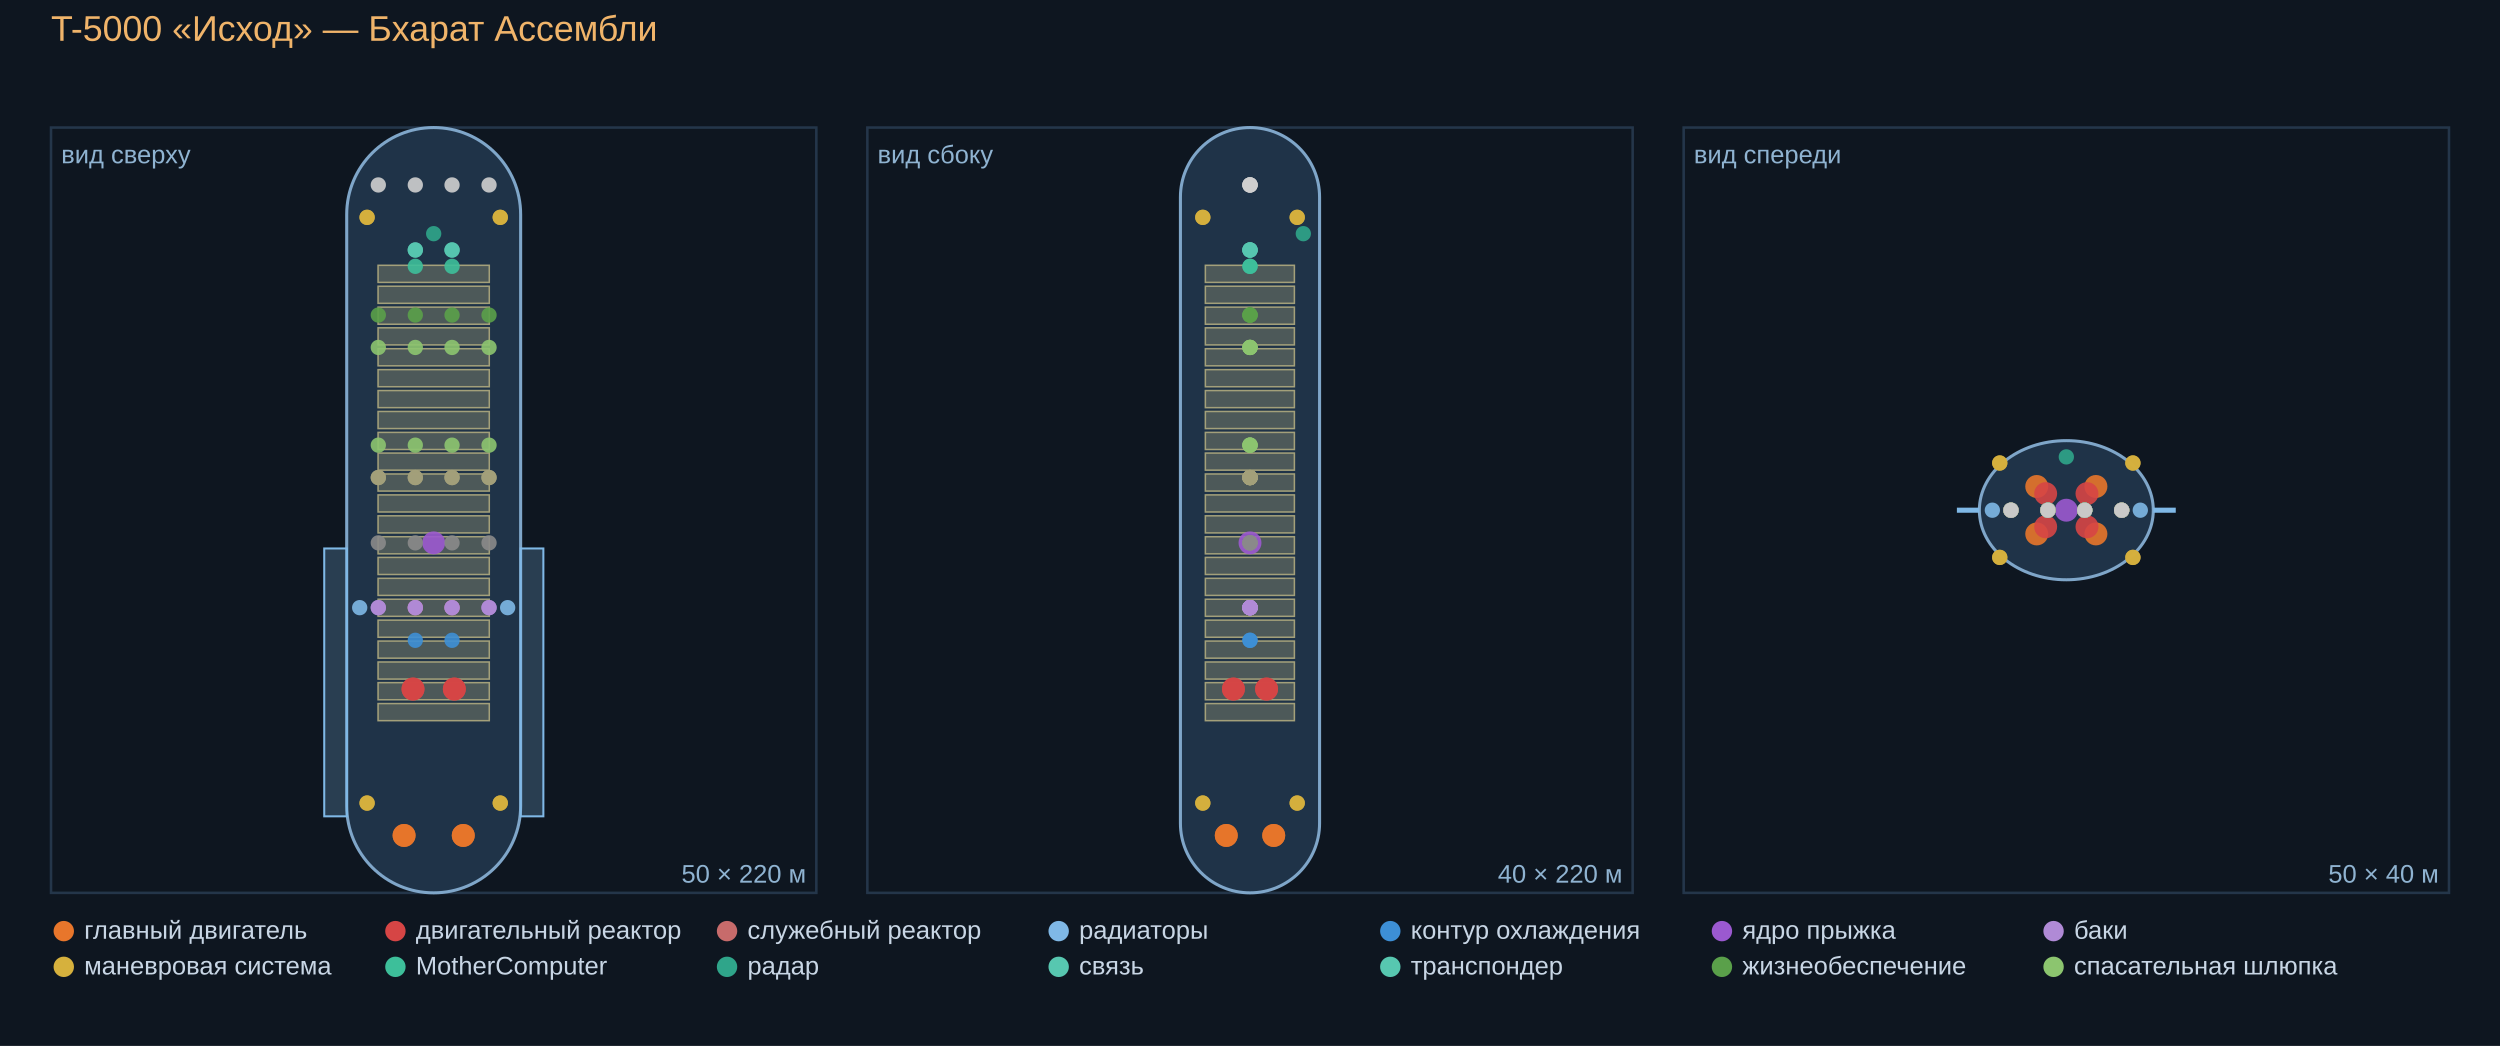
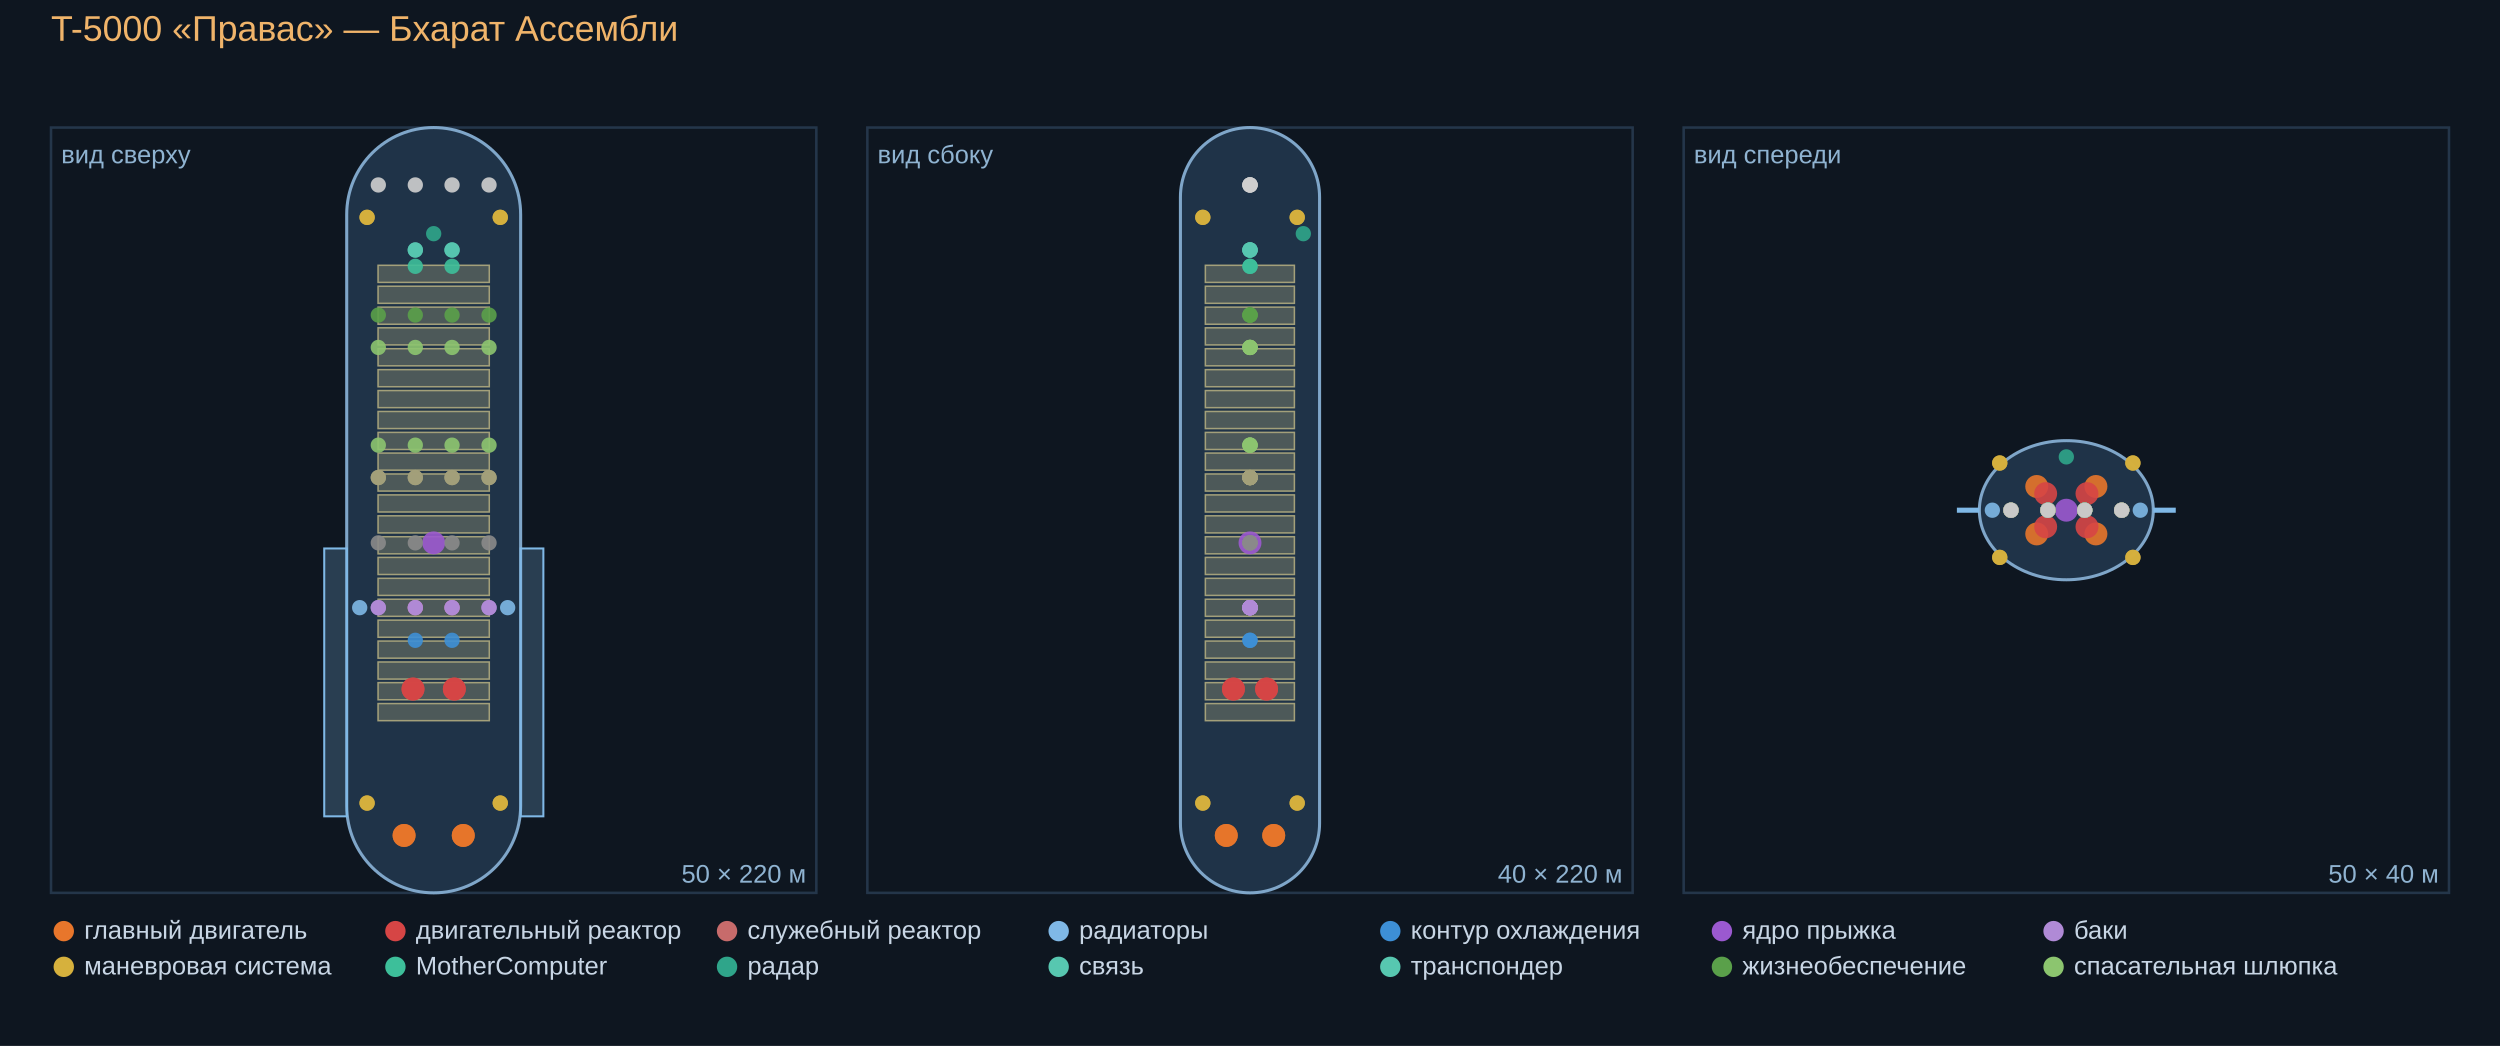
<svg xmlns="http://www.w3.org/2000/svg" viewBox="0 0 980 410" font-family="Segoe UI, Arial, sans-serif" font-size="10">
  <rect width="100%" height="100%" fill="#0e1620" />
-   <text x="20" y="16" fill="#f0b46a" font-size="14">T-5000 «Исход» — Бхарат Ассембли</text>
+   <text x="20" y="16" fill="#f0b46a" font-size="14">T-5000 «Правас» — Бхарат Ассембли</text>
  <rect x="20.0" y="50" width="300.0" height="300.0" fill="none" stroke="#24364a" />
  <text x="24.0" y="64" fill="#8fb3d1">вид сверху</text>
  <g fill="#1f3348" stroke="#7fa6c9" stroke-width="1.2">
    <rect x="135.909" y="50.0" width="68.182" height="300.0" rx="34.091" />
  </g>
  <rect x="127.1" y="215.0" width="8.9" height="105.0" fill="#7fb8e6" fill-opacity="0.25" stroke="#7fb8e6" stroke-width="0.8" />
  <rect x="204.1" y="215.0" width="8.9" height="105.0" fill="#7fb8e6" fill-opacity="0.25" stroke="#7fb8e6" stroke-width="0.8" />
  <rect x="148.2" y="104.0" width="43.6" height="6.7" fill="#a3a07a" fill-opacity="0.35" stroke="#a3a07a" stroke-width="0.6" />
  <rect x="148.2" y="112.2" width="43.6" height="6.7" fill="#a3a07a" fill-opacity="0.35" stroke="#a3a07a" stroke-width="0.6" />
  <rect x="148.2" y="120.4" width="43.6" height="6.7" fill="#a3a07a" fill-opacity="0.35" stroke="#a3a07a" stroke-width="0.6" />
  <rect x="148.2" y="128.5" width="43.6" height="6.7" fill="#a3a07a" fill-opacity="0.35" stroke="#a3a07a" stroke-width="0.6" />
  <rect x="148.2" y="136.7" width="43.6" height="6.7" fill="#a3a07a" fill-opacity="0.35" stroke="#a3a07a" stroke-width="0.6" />
  <rect x="148.2" y="144.9" width="43.6" height="6.7" fill="#a3a07a" fill-opacity="0.35" stroke="#a3a07a" stroke-width="0.6" />
  <rect x="148.2" y="153.1" width="43.6" height="6.7" fill="#a3a07a" fill-opacity="0.35" stroke="#a3a07a" stroke-width="0.6" />
  <rect x="148.2" y="161.3" width="43.6" height="6.7" fill="#a3a07a" fill-opacity="0.35" stroke="#a3a07a" stroke-width="0.6" />
  <rect x="148.2" y="169.5" width="43.6" height="6.7" fill="#a3a07a" fill-opacity="0.35" stroke="#a3a07a" stroke-width="0.6" />
  <rect x="148.2" y="177.6" width="43.6" height="6.7" fill="#a3a07a" fill-opacity="0.35" stroke="#a3a07a" stroke-width="0.6" />
  <rect x="148.2" y="185.8" width="43.6" height="6.7" fill="#a3a07a" fill-opacity="0.35" stroke="#a3a07a" stroke-width="0.6" />
  <rect x="148.2" y="194.0" width="43.6" height="6.7" fill="#a3a07a" fill-opacity="0.35" stroke="#a3a07a" stroke-width="0.6" />
  <rect x="148.2" y="202.2" width="43.6" height="6.7" fill="#a3a07a" fill-opacity="0.35" stroke="#a3a07a" stroke-width="0.6" />
  <rect x="148.2" y="210.4" width="43.6" height="6.7" fill="#a3a07a" fill-opacity="0.35" stroke="#a3a07a" stroke-width="0.6" />
  <rect x="148.2" y="218.5" width="43.6" height="6.7" fill="#a3a07a" fill-opacity="0.35" stroke="#a3a07a" stroke-width="0.6" />
  <rect x="148.2" y="226.7" width="43.6" height="6.7" fill="#a3a07a" fill-opacity="0.35" stroke="#a3a07a" stroke-width="0.6" />
  <rect x="148.2" y="234.9" width="43.6" height="6.7" fill="#a3a07a" fill-opacity="0.35" stroke="#a3a07a" stroke-width="0.6" />
  <rect x="148.2" y="243.1" width="43.6" height="6.7" fill="#a3a07a" fill-opacity="0.35" stroke="#a3a07a" stroke-width="0.6" />
  <rect x="148.2" y="251.3" width="43.6" height="6.7" fill="#a3a07a" fill-opacity="0.35" stroke="#a3a07a" stroke-width="0.6" />
  <rect x="148.2" y="259.5" width="43.6" height="6.7" fill="#a3a07a" fill-opacity="0.35" stroke="#a3a07a" stroke-width="0.6" />
  <rect x="148.2" y="267.6" width="43.6" height="6.7" fill="#a3a07a" fill-opacity="0.35" stroke="#a3a07a" stroke-width="0.6" />
  <rect x="148.2" y="275.8" width="43.6" height="6.7" fill="#a3a07a" fill-opacity="0.35" stroke="#a3a07a" stroke-width="0.6" />
  <text x="316.0" y="346.0" fill="#8fb3d1" text-anchor="end">50 × 220 м</text>
  <circle cx="158.4" cy="327.5" r="4.5" fill="#e8762b" fill-opacity="0.9" />
  <circle cx="181.6" cy="327.5" r="4.5" fill="#e8762b" fill-opacity="0.9" />
  <circle cx="158.4" cy="327.5" r="4.5" fill="#e8762b" fill-opacity="0.9" />
  <circle cx="181.6" cy="327.5" r="4.5" fill="#e8762b" fill-opacity="0.9" />
  <circle cx="161.9" cy="270.1" r="4.5" fill="#d64545" fill-opacity="0.9" />
  <circle cx="178.1" cy="270.1" r="4.5" fill="#d64545" fill-opacity="0.9" />
  <circle cx="161.9" cy="270.1" r="4.5" fill="#d64545" fill-opacity="0.9" />
  <circle cx="178.1" cy="270.1" r="4.5" fill="#d64545" fill-opacity="0.9" />
  <circle cx="162.8" cy="238.2" r="3" fill="#c76b6b" fill-opacity="0.9" />
  <circle cx="177.2" cy="238.2" r="3" fill="#c76b6b" fill-opacity="0.9" />
  <circle cx="141.0" cy="238.2" r="3" fill="#7fb8e6" fill-opacity="0.9" />
  <circle cx="199.0" cy="238.2" r="3" fill="#7fb8e6" fill-opacity="0.9" />
  <circle cx="162.8" cy="251.0" r="3" fill="#3d8fd6" fill-opacity="0.9" />
  <circle cx="177.2" cy="251.0" r="3" fill="#3d8fd6" fill-opacity="0.9" />
  <circle cx="170.0" cy="212.8" r="4.5" fill="#9b59d0" fill-opacity="0.9" />
  <circle cx="148.3" cy="238.2" r="3" fill="#b08ad6" fill-opacity="0.9" />
  <circle cx="162.8" cy="238.2" r="3" fill="#b08ad6" fill-opacity="0.9" />
  <circle cx="177.2" cy="238.2" r="3" fill="#b08ad6" fill-opacity="0.9" />
  <circle cx="191.7" cy="238.2" r="3" fill="#b08ad6" fill-opacity="0.9" />
  <circle cx="148.3" cy="238.2" r="3" fill="#b08ad6" fill-opacity="0.9" />
  <circle cx="162.8" cy="238.2" r="3" fill="#b08ad6" fill-opacity="0.9" />
  <circle cx="177.2" cy="238.2" r="3" fill="#b08ad6" fill-opacity="0.9" />
  <circle cx="191.7" cy="238.2" r="3" fill="#b08ad6" fill-opacity="0.9" />
  <circle cx="143.9" cy="85.2" r="3" fill="#d6b13d" fill-opacity="0.9" />
  <circle cx="196.1" cy="85.2" r="3" fill="#d6b13d" fill-opacity="0.9" />
  <circle cx="143.9" cy="85.2" r="3" fill="#d6b13d" fill-opacity="0.9" />
  <circle cx="196.1" cy="85.2" r="3" fill="#d6b13d" fill-opacity="0.9" />
  <circle cx="143.9" cy="314.8" r="3" fill="#d6b13d" fill-opacity="0.9" />
  <circle cx="196.1" cy="314.8" r="3" fill="#d6b13d" fill-opacity="0.9" />
  <circle cx="143.9" cy="314.8" r="3" fill="#d6b13d" fill-opacity="0.9" />
  <circle cx="196.1" cy="314.8" r="3" fill="#d6b13d" fill-opacity="0.9" />
  <circle cx="162.8" cy="104.4" r="3" fill="#3dbf9a" fill-opacity="0.9" />
  <circle cx="177.2" cy="104.4" r="3" fill="#3dbf9a" fill-opacity="0.9" />
  <circle cx="170.0" cy="91.6" r="3" fill="#2fa58a" fill-opacity="0.9" />
  <circle cx="162.8" cy="98.0" r="3" fill="#57c7b0" fill-opacity="0.9" />
  <circle cx="177.2" cy="98.0" r="3" fill="#57c7b0" fill-opacity="0.9" />
  <circle cx="162.8" cy="98.0" r="3" fill="#57c7b0" fill-opacity="0.9" />
  <circle cx="177.2" cy="98.0" r="3" fill="#57c7b0" fill-opacity="0.9" />
  <circle cx="148.3" cy="123.5" r="3" fill="#5aa04a" fill-opacity="0.9" />
  <circle cx="162.8" cy="123.5" r="3" fill="#5aa04a" fill-opacity="0.9" />
  <circle cx="177.2" cy="123.5" r="3" fill="#5aa04a" fill-opacity="0.9" />
  <circle cx="191.7" cy="123.5" r="3" fill="#5aa04a" fill-opacity="0.9" />
  <circle cx="148.3" cy="174.5" r="3" fill="#8cc56f" fill-opacity="0.9" />
  <circle cx="162.8" cy="174.5" r="3" fill="#8cc56f" fill-opacity="0.9" />
  <circle cx="177.2" cy="174.5" r="3" fill="#8cc56f" fill-opacity="0.9" />
  <circle cx="191.7" cy="174.5" r="3" fill="#8cc56f" fill-opacity="0.9" />
  <circle cx="148.3" cy="136.2" r="3" fill="#8cc56f" fill-opacity="0.9" />
  <circle cx="162.8" cy="136.2" r="3" fill="#8cc56f" fill-opacity="0.9" />
  <circle cx="177.2" cy="136.2" r="3" fill="#8cc56f" fill-opacity="0.9" />
  <circle cx="191.7" cy="136.2" r="3" fill="#8cc56f" fill-opacity="0.9" />
  <circle cx="148.3" cy="187.2" r="3" fill="#a3a07a" fill-opacity="0.9" />
  <circle cx="162.8" cy="187.2" r="3" fill="#a3a07a" fill-opacity="0.9" />
  <circle cx="177.2" cy="187.2" r="3" fill="#a3a07a" fill-opacity="0.9" />
  <circle cx="191.7" cy="187.2" r="3" fill="#a3a07a" fill-opacity="0.9" />
  <circle cx="148.3" cy="187.2" r="3" fill="#a3a07a" fill-opacity="0.9" />
  <circle cx="162.8" cy="187.2" r="3" fill="#a3a07a" fill-opacity="0.9" />
  <circle cx="177.2" cy="187.2" r="3" fill="#a3a07a" fill-opacity="0.9" />
  <circle cx="191.7" cy="187.2" r="3" fill="#a3a07a" fill-opacity="0.9" />
  <circle cx="148.3" cy="212.8" r="3" fill="#8a8a8a" fill-opacity="0.9" />
  <circle cx="162.8" cy="212.8" r="3" fill="#8a8a8a" fill-opacity="0.9" />
  <circle cx="177.2" cy="212.8" r="3" fill="#8a8a8a" fill-opacity="0.9" />
  <circle cx="191.7" cy="212.8" r="3" fill="#8a8a8a" fill-opacity="0.9" />
  <circle cx="148.3" cy="72.5" r="3" fill="#d0d0d0" fill-opacity="0.9" />
  <circle cx="162.8" cy="72.5" r="3" fill="#d0d0d0" fill-opacity="0.9" />
  <circle cx="177.2" cy="72.5" r="3" fill="#d0d0d0" fill-opacity="0.9" />
  <circle cx="191.7" cy="72.5" r="3" fill="#d0d0d0" fill-opacity="0.9" />
  <rect x="340.0" y="50" width="300.0" height="300.0" fill="none" stroke="#24364a" />
  <text x="344.0" y="64" fill="#8fb3d1">вид сбоку</text>
  <g fill="#1f3348" stroke="#7fa6c9" stroke-width="1.2">
    <rect x="462.727" y="50.0" width="54.545" height="300.0" rx="27.273" />
  </g>
  <rect x="472.5" y="104.0" width="34.9" height="6.7" fill="#a3a07a" fill-opacity="0.35" stroke="#a3a07a" stroke-width="0.6" />
  <rect x="472.5" y="112.2" width="34.9" height="6.7" fill="#a3a07a" fill-opacity="0.35" stroke="#a3a07a" stroke-width="0.6" />
  <rect x="472.5" y="120.4" width="34.9" height="6.7" fill="#a3a07a" fill-opacity="0.35" stroke="#a3a07a" stroke-width="0.6" />
  <rect x="472.5" y="128.5" width="34.9" height="6.7" fill="#a3a07a" fill-opacity="0.35" stroke="#a3a07a" stroke-width="0.6" />
  <rect x="472.5" y="136.7" width="34.9" height="6.7" fill="#a3a07a" fill-opacity="0.35" stroke="#a3a07a" stroke-width="0.6" />
  <rect x="472.5" y="144.9" width="34.9" height="6.7" fill="#a3a07a" fill-opacity="0.35" stroke="#a3a07a" stroke-width="0.6" />
  <rect x="472.5" y="153.1" width="34.9" height="6.7" fill="#a3a07a" fill-opacity="0.35" stroke="#a3a07a" stroke-width="0.6" />
  <rect x="472.5" y="161.3" width="34.9" height="6.7" fill="#a3a07a" fill-opacity="0.35" stroke="#a3a07a" stroke-width="0.6" />
  <rect x="472.5" y="169.5" width="34.9" height="6.7" fill="#a3a07a" fill-opacity="0.35" stroke="#a3a07a" stroke-width="0.6" />
  <rect x="472.5" y="177.6" width="34.9" height="6.7" fill="#a3a07a" fill-opacity="0.35" stroke="#a3a07a" stroke-width="0.6" />
  <rect x="472.5" y="185.8" width="34.9" height="6.7" fill="#a3a07a" fill-opacity="0.35" stroke="#a3a07a" stroke-width="0.6" />
  <rect x="472.5" y="194.0" width="34.9" height="6.7" fill="#a3a07a" fill-opacity="0.35" stroke="#a3a07a" stroke-width="0.6" />
  <rect x="472.5" y="202.2" width="34.9" height="6.7" fill="#a3a07a" fill-opacity="0.35" stroke="#a3a07a" stroke-width="0.6" />
  <rect x="472.5" y="210.4" width="34.9" height="6.7" fill="#a3a07a" fill-opacity="0.35" stroke="#a3a07a" stroke-width="0.6" />
  <rect x="472.5" y="218.5" width="34.9" height="6.7" fill="#a3a07a" fill-opacity="0.35" stroke="#a3a07a" stroke-width="0.6" />
  <rect x="472.5" y="226.7" width="34.9" height="6.7" fill="#a3a07a" fill-opacity="0.35" stroke="#a3a07a" stroke-width="0.6" />
  <rect x="472.5" y="234.9" width="34.9" height="6.7" fill="#a3a07a" fill-opacity="0.35" stroke="#a3a07a" stroke-width="0.6" />
  <rect x="472.5" y="243.1" width="34.9" height="6.7" fill="#a3a07a" fill-opacity="0.35" stroke="#a3a07a" stroke-width="0.6" />
  <rect x="472.5" y="251.3" width="34.9" height="6.7" fill="#a3a07a" fill-opacity="0.35" stroke="#a3a07a" stroke-width="0.6" />
  <rect x="472.5" y="259.5" width="34.9" height="6.7" fill="#a3a07a" fill-opacity="0.35" stroke="#a3a07a" stroke-width="0.6" />
  <rect x="472.5" y="267.6" width="34.9" height="6.7" fill="#a3a07a" fill-opacity="0.35" stroke="#a3a07a" stroke-width="0.6" />
  <rect x="472.5" y="275.8" width="34.9" height="6.7" fill="#a3a07a" fill-opacity="0.35" stroke="#a3a07a" stroke-width="0.6" />
  <text x="636.0" y="346.0" fill="#8fb3d1" text-anchor="end">40 × 220 м</text>
  <circle cx="499.3" cy="327.5" r="4.5" fill="#e8762b" fill-opacity="0.9" />
  <circle cx="499.3" cy="327.5" r="4.5" fill="#e8762b" fill-opacity="0.9" />
  <circle cx="480.7" cy="327.5" r="4.5" fill="#e8762b" fill-opacity="0.9" />
  <circle cx="480.7" cy="327.5" r="4.5" fill="#e8762b" fill-opacity="0.9" />
  <circle cx="496.5" cy="270.1" r="4.5" fill="#d64545" fill-opacity="0.9" />
  <circle cx="496.5" cy="270.1" r="4.5" fill="#d64545" fill-opacity="0.9" />
  <circle cx="483.5" cy="270.1" r="4.5" fill="#d64545" fill-opacity="0.9" />
  <circle cx="483.5" cy="270.1" r="4.5" fill="#d64545" fill-opacity="0.9" />
  <circle cx="490.0" cy="238.2" r="3" fill="#c76b6b" fill-opacity="0.9" />
  <circle cx="490.0" cy="238.2" r="3" fill="#c76b6b" fill-opacity="0.9" />
  <circle cx="490.0" cy="238.2" r="3" fill="#7fb8e6" fill-opacity="0.9" />
  <circle cx="490.0" cy="238.2" r="3" fill="#7fb8e6" fill-opacity="0.9" />
  <circle cx="490.0" cy="251.0" r="3" fill="#3d8fd6" fill-opacity="0.9" />
  <circle cx="490.0" cy="251.0" r="3" fill="#3d8fd6" fill-opacity="0.9" />
  <circle cx="490.0" cy="212.8" r="4.5" fill="#9b59d0" fill-opacity="0.9" />
  <circle cx="490.0" cy="238.2" r="3" fill="#b08ad6" fill-opacity="0.9" />
  <circle cx="490.0" cy="238.2" r="3" fill="#b08ad6" fill-opacity="0.9" />
  <circle cx="490.0" cy="238.2" r="3" fill="#b08ad6" fill-opacity="0.9" />
  <circle cx="490.0" cy="238.2" r="3" fill="#b08ad6" fill-opacity="0.9" />
  <circle cx="490.0" cy="238.2" r="3" fill="#b08ad6" fill-opacity="0.9" />
  <circle cx="490.0" cy="238.2" r="3" fill="#b08ad6" fill-opacity="0.9" />
  <circle cx="490.0" cy="238.2" r="3" fill="#b08ad6" fill-opacity="0.9" />
  <circle cx="490.0" cy="238.2" r="3" fill="#b08ad6" fill-opacity="0.9" />
  <circle cx="508.5" cy="85.2" r="3" fill="#d6b13d" fill-opacity="0.9" />
  <circle cx="508.5" cy="85.2" r="3" fill="#d6b13d" fill-opacity="0.9" />
  <circle cx="471.5" cy="85.2" r="3" fill="#d6b13d" fill-opacity="0.9" />
  <circle cx="471.5" cy="85.2" r="3" fill="#d6b13d" fill-opacity="0.9" />
  <circle cx="508.5" cy="314.8" r="3" fill="#d6b13d" fill-opacity="0.9" />
  <circle cx="508.5" cy="314.8" r="3" fill="#d6b13d" fill-opacity="0.9" />
  <circle cx="471.5" cy="314.8" r="3" fill="#d6b13d" fill-opacity="0.9" />
  <circle cx="471.5" cy="314.8" r="3" fill="#d6b13d" fill-opacity="0.9" />
  <circle cx="490.0" cy="104.4" r="3" fill="#3dbf9a" fill-opacity="0.9" />
  <circle cx="490.0" cy="104.4" r="3" fill="#3dbf9a" fill-opacity="0.9" />
  <circle cx="510.9" cy="91.6" r="3" fill="#2fa58a" fill-opacity="0.9" />
  <circle cx="490.0" cy="98.0" r="3" fill="#57c7b0" fill-opacity="0.9" />
  <circle cx="490.0" cy="98.0" r="3" fill="#57c7b0" fill-opacity="0.9" />
  <circle cx="490.0" cy="98.0" r="3" fill="#57c7b0" fill-opacity="0.9" />
  <circle cx="490.0" cy="98.0" r="3" fill="#57c7b0" fill-opacity="0.9" />
  <circle cx="490.0" cy="123.5" r="3" fill="#5aa04a" fill-opacity="0.9" />
  <circle cx="490.0" cy="123.5" r="3" fill="#5aa04a" fill-opacity="0.9" />
  <circle cx="490.0" cy="123.5" r="3" fill="#5aa04a" fill-opacity="0.9" />
  <circle cx="490.0" cy="123.5" r="3" fill="#5aa04a" fill-opacity="0.9" />
  <circle cx="490.0" cy="174.5" r="3" fill="#8cc56f" fill-opacity="0.9" />
  <circle cx="490.0" cy="174.5" r="3" fill="#8cc56f" fill-opacity="0.9" />
  <circle cx="490.0" cy="174.5" r="3" fill="#8cc56f" fill-opacity="0.9" />
  <circle cx="490.0" cy="174.5" r="3" fill="#8cc56f" fill-opacity="0.9" />
  <circle cx="490.0" cy="136.2" r="3" fill="#8cc56f" fill-opacity="0.9" />
  <circle cx="490.0" cy="136.2" r="3" fill="#8cc56f" fill-opacity="0.9" />
  <circle cx="490.0" cy="136.2" r="3" fill="#8cc56f" fill-opacity="0.9" />
  <circle cx="490.0" cy="136.2" r="3" fill="#8cc56f" fill-opacity="0.9" />
  <circle cx="490.0" cy="187.2" r="3" fill="#a3a07a" fill-opacity="0.9" />
  <circle cx="490.0" cy="187.2" r="3" fill="#a3a07a" fill-opacity="0.9" />
  <circle cx="490.0" cy="187.2" r="3" fill="#a3a07a" fill-opacity="0.9" />
  <circle cx="490.0" cy="187.2" r="3" fill="#a3a07a" fill-opacity="0.9" />
  <circle cx="490.0" cy="187.2" r="3" fill="#a3a07a" fill-opacity="0.9" />
  <circle cx="490.0" cy="187.2" r="3" fill="#a3a07a" fill-opacity="0.9" />
  <circle cx="490.0" cy="187.2" r="3" fill="#a3a07a" fill-opacity="0.9" />
  <circle cx="490.0" cy="187.2" r="3" fill="#a3a07a" fill-opacity="0.9" />
  <circle cx="490.0" cy="212.8" r="3" fill="#8a8a8a" fill-opacity="0.9" />
  <circle cx="490.0" cy="212.8" r="3" fill="#8a8a8a" fill-opacity="0.9" />
  <circle cx="490.0" cy="212.8" r="3" fill="#8a8a8a" fill-opacity="0.9" />
  <circle cx="490.0" cy="212.8" r="3" fill="#8a8a8a" fill-opacity="0.9" />
  <circle cx="490.0" cy="72.5" r="3" fill="#d0d0d0" fill-opacity="0.9" />
  <circle cx="490.0" cy="72.5" r="3" fill="#d0d0d0" fill-opacity="0.9" />
  <circle cx="490.0" cy="72.5" r="3" fill="#d0d0d0" fill-opacity="0.9" />
  <circle cx="490.0" cy="72.5" r="3" fill="#d0d0d0" fill-opacity="0.9" />
  <rect x="660.0" y="50" width="300.0" height="300.0" fill="none" stroke="#24364a" />
  <text x="664.0" y="64" fill="#8fb3d1">вид спереди</text>
  <g fill="#1f3348" stroke="#7fa6c9" stroke-width="1.2">
    <ellipse cx="810.0" cy="200.0" rx="34.091" ry="27.273" />
  </g>
  <line x1="767.1" y1="200.0" x2="775.9" y2="200.0" stroke="#7fb8e6" stroke-width="2" />
  <line x1="844.1" y1="200.0" x2="852.9" y2="200.0" stroke="#7fb8e6" stroke-width="2" />
  <text x="956.0" y="346.0" fill="#8fb3d1" text-anchor="end">50 × 40 м</text>
  <circle cx="798.4" cy="190.7" r="4.5" fill="#e8762b" fill-opacity="0.9" />
  <circle cx="821.6" cy="190.7" r="4.5" fill="#e8762b" fill-opacity="0.9" />
  <circle cx="798.4" cy="209.3" r="4.5" fill="#e8762b" fill-opacity="0.9" />
  <circle cx="821.6" cy="209.3" r="4.5" fill="#e8762b" fill-opacity="0.9" />
  <circle cx="801.9" cy="193.5" r="4.5" fill="#d64545" fill-opacity="0.9" />
  <circle cx="818.1" cy="193.5" r="4.5" fill="#d64545" fill-opacity="0.9" />
  <circle cx="801.9" cy="206.5" r="4.5" fill="#d64545" fill-opacity="0.9" />
  <circle cx="818.1" cy="206.5" r="4.5" fill="#d64545" fill-opacity="0.9" />
  <circle cx="802.8" cy="200.0" r="3" fill="#c76b6b" fill-opacity="0.9" />
  <circle cx="817.2" cy="200.0" r="3" fill="#c76b6b" fill-opacity="0.9" />
  <circle cx="781.0" cy="200.0" r="3" fill="#7fb8e6" fill-opacity="0.9" />
  <circle cx="839.0" cy="200.0" r="3" fill="#7fb8e6" fill-opacity="0.9" />
  <circle cx="802.8" cy="200.0" r="3" fill="#3d8fd6" fill-opacity="0.9" />
  <circle cx="817.2" cy="200.0" r="3" fill="#3d8fd6" fill-opacity="0.9" />
  <circle cx="810.0" cy="200.0" r="4.5" fill="#9b59d0" fill-opacity="0.9" />
  <circle cx="788.3" cy="200.0" r="3" fill="#b08ad6" fill-opacity="0.9" />
  <circle cx="802.8" cy="200.0" r="3" fill="#b08ad6" fill-opacity="0.9" />
  <circle cx="817.2" cy="200.0" r="3" fill="#b08ad6" fill-opacity="0.9" />
  <circle cx="831.7" cy="200.0" r="3" fill="#b08ad6" fill-opacity="0.9" />
  <circle cx="788.3" cy="200.0" r="3" fill="#b08ad6" fill-opacity="0.9" />
  <circle cx="802.8" cy="200.0" r="3" fill="#b08ad6" fill-opacity="0.9" />
  <circle cx="817.2" cy="200.0" r="3" fill="#b08ad6" fill-opacity="0.9" />
  <circle cx="831.7" cy="200.0" r="3" fill="#b08ad6" fill-opacity="0.9" />
  <circle cx="783.9" cy="181.5" r="3" fill="#d6b13d" fill-opacity="0.9" />
  <circle cx="836.1" cy="181.5" r="3" fill="#d6b13d" fill-opacity="0.9" />
  <circle cx="783.9" cy="218.5" r="3" fill="#d6b13d" fill-opacity="0.9" />
  <circle cx="836.1" cy="218.5" r="3" fill="#d6b13d" fill-opacity="0.9" />
  <circle cx="783.9" cy="181.5" r="3" fill="#d6b13d" fill-opacity="0.9" />
  <circle cx="836.1" cy="181.5" r="3" fill="#d6b13d" fill-opacity="0.9" />
  <circle cx="783.9" cy="218.5" r="3" fill="#d6b13d" fill-opacity="0.9" />
  <circle cx="836.1" cy="218.5" r="3" fill="#d6b13d" fill-opacity="0.9" />
  <circle cx="802.8" cy="200.0" r="3" fill="#3dbf9a" fill-opacity="0.9" />
  <circle cx="817.2" cy="200.0" r="3" fill="#3dbf9a" fill-opacity="0.9" />
  <circle cx="810.0" cy="179.1" r="3" fill="#2fa58a" fill-opacity="0.9" />
  <circle cx="802.8" cy="200.0" r="3" fill="#57c7b0" fill-opacity="0.9" />
  <circle cx="817.2" cy="200.0" r="3" fill="#57c7b0" fill-opacity="0.9" />
  <circle cx="802.8" cy="200.0" r="3" fill="#57c7b0" fill-opacity="0.9" />
  <circle cx="817.2" cy="200.0" r="3" fill="#57c7b0" fill-opacity="0.9" />
  <circle cx="788.3" cy="200.0" r="3" fill="#5aa04a" fill-opacity="0.9" />
  <circle cx="802.8" cy="200.0" r="3" fill="#5aa04a" fill-opacity="0.9" />
  <circle cx="817.2" cy="200.0" r="3" fill="#5aa04a" fill-opacity="0.9" />
  <circle cx="831.7" cy="200.0" r="3" fill="#5aa04a" fill-opacity="0.9" />
  <circle cx="788.3" cy="200.0" r="3" fill="#8cc56f" fill-opacity="0.9" />
  <circle cx="802.8" cy="200.0" r="3" fill="#8cc56f" fill-opacity="0.9" />
  <circle cx="817.2" cy="200.0" r="3" fill="#8cc56f" fill-opacity="0.9" />
  <circle cx="831.7" cy="200.0" r="3" fill="#8cc56f" fill-opacity="0.9" />
  <circle cx="788.3" cy="200.0" r="3" fill="#8cc56f" fill-opacity="0.9" />
  <circle cx="802.8" cy="200.0" r="3" fill="#8cc56f" fill-opacity="0.9" />
  <circle cx="817.2" cy="200.0" r="3" fill="#8cc56f" fill-opacity="0.9" />
  <circle cx="831.7" cy="200.0" r="3" fill="#8cc56f" fill-opacity="0.9" />
  <circle cx="788.3" cy="200.0" r="3" fill="#a3a07a" fill-opacity="0.9" />
  <circle cx="802.8" cy="200.0" r="3" fill="#a3a07a" fill-opacity="0.9" />
  <circle cx="817.2" cy="200.0" r="3" fill="#a3a07a" fill-opacity="0.9" />
  <circle cx="831.7" cy="200.0" r="3" fill="#a3a07a" fill-opacity="0.9" />
  <circle cx="788.3" cy="200.0" r="3" fill="#a3a07a" fill-opacity="0.9" />
  <circle cx="802.8" cy="200.0" r="3" fill="#a3a07a" fill-opacity="0.9" />
  <circle cx="817.2" cy="200.0" r="3" fill="#a3a07a" fill-opacity="0.9" />
  <circle cx="831.7" cy="200.0" r="3" fill="#a3a07a" fill-opacity="0.9" />
  <circle cx="788.3" cy="200.0" r="3" fill="#8a8a8a" fill-opacity="0.9" />
  <circle cx="802.8" cy="200.0" r="3" fill="#8a8a8a" fill-opacity="0.9" />
  <circle cx="817.2" cy="200.0" r="3" fill="#8a8a8a" fill-opacity="0.9" />
  <circle cx="831.7" cy="200.0" r="3" fill="#8a8a8a" fill-opacity="0.9" />
  <circle cx="788.3" cy="200.0" r="3" fill="#d0d0d0" fill-opacity="0.9" />
  <circle cx="802.8" cy="200.0" r="3" fill="#d0d0d0" fill-opacity="0.9" />
  <circle cx="817.2" cy="200.0" r="3" fill="#d0d0d0" fill-opacity="0.9" />
  <circle cx="831.7" cy="200.0" r="3" fill="#d0d0d0" fill-opacity="0.9" />
  <circle cx="25" cy="365.0" r="4" fill="#e8762b" />
  <text x="33" y="368.0" fill="#c8d6e5">главный двигатель</text>
  <circle cx="155" cy="365.0" r="4" fill="#d64545" />
  <text x="163" y="368.0" fill="#c8d6e5">двигательный реактор</text>
  <circle cx="285" cy="365.0" r="4" fill="#c76b6b" />
  <text x="293" y="368.0" fill="#c8d6e5">служебный реактор</text>
  <circle cx="415" cy="365.0" r="4" fill="#7fb8e6" />
  <text x="423" y="368.0" fill="#c8d6e5">радиаторы</text>
  <circle cx="545" cy="365.0" r="4" fill="#3d8fd6" />
  <text x="553" y="368.0" fill="#c8d6e5">контур охлаждения</text>
  <circle cx="675" cy="365.0" r="4" fill="#9b59d0" />
  <text x="683" y="368.0" fill="#c8d6e5">ядро прыжка</text>
  <circle cx="805" cy="365.0" r="4" fill="#b08ad6" />
  <text x="813" y="368.0" fill="#c8d6e5">баки</text>
  <circle cx="25" cy="379.0" r="4" fill="#d6b13d" />
  <text x="33" y="382.0" fill="#c8d6e5">маневровая система</text>
  <circle cx="155" cy="379.0" r="4" fill="#3dbf9a" />
  <text x="163" y="382.0" fill="#c8d6e5">MotherComputer</text>
  <circle cx="285" cy="379.0" r="4" fill="#2fa58a" />
  <text x="293" y="382.0" fill="#c8d6e5">радар</text>
  <circle cx="415" cy="379.0" r="4" fill="#57c7b0" />
  <text x="423" y="382.0" fill="#c8d6e5">связь</text>
  <circle cx="545" cy="379.0" r="4" fill="#57c7b0" />
  <text x="553" y="382.0" fill="#c8d6e5">транспондер</text>
  <circle cx="675" cy="379.0" r="4" fill="#5aa04a" />
  <text x="683" y="382.0" fill="#c8d6e5">жизнеобеспечение</text>
  <circle cx="805" cy="379.0" r="4" fill="#8cc56f" />
  <text x="813" y="382.0" fill="#c8d6e5">спасательная шлюпка</text>
</svg>
